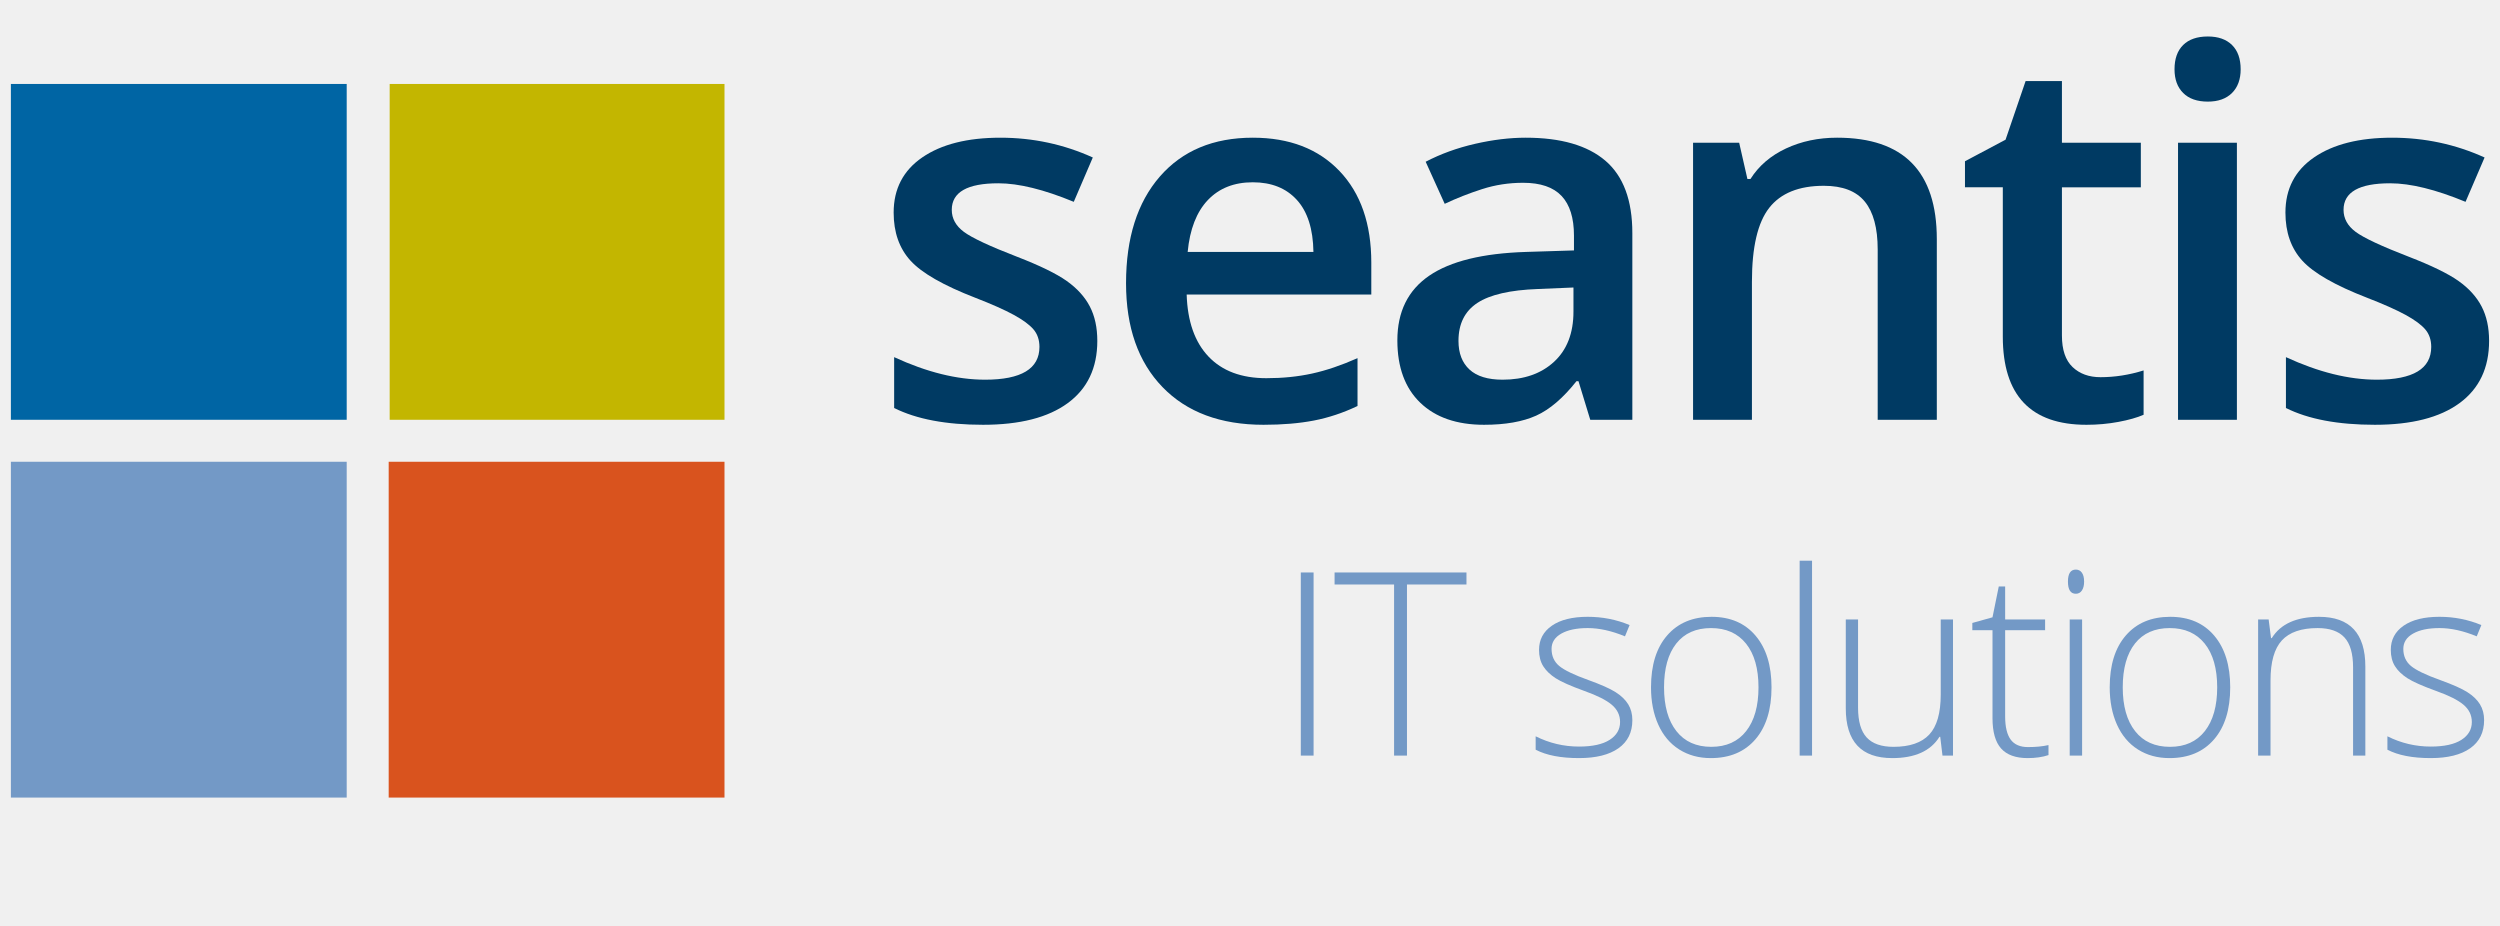
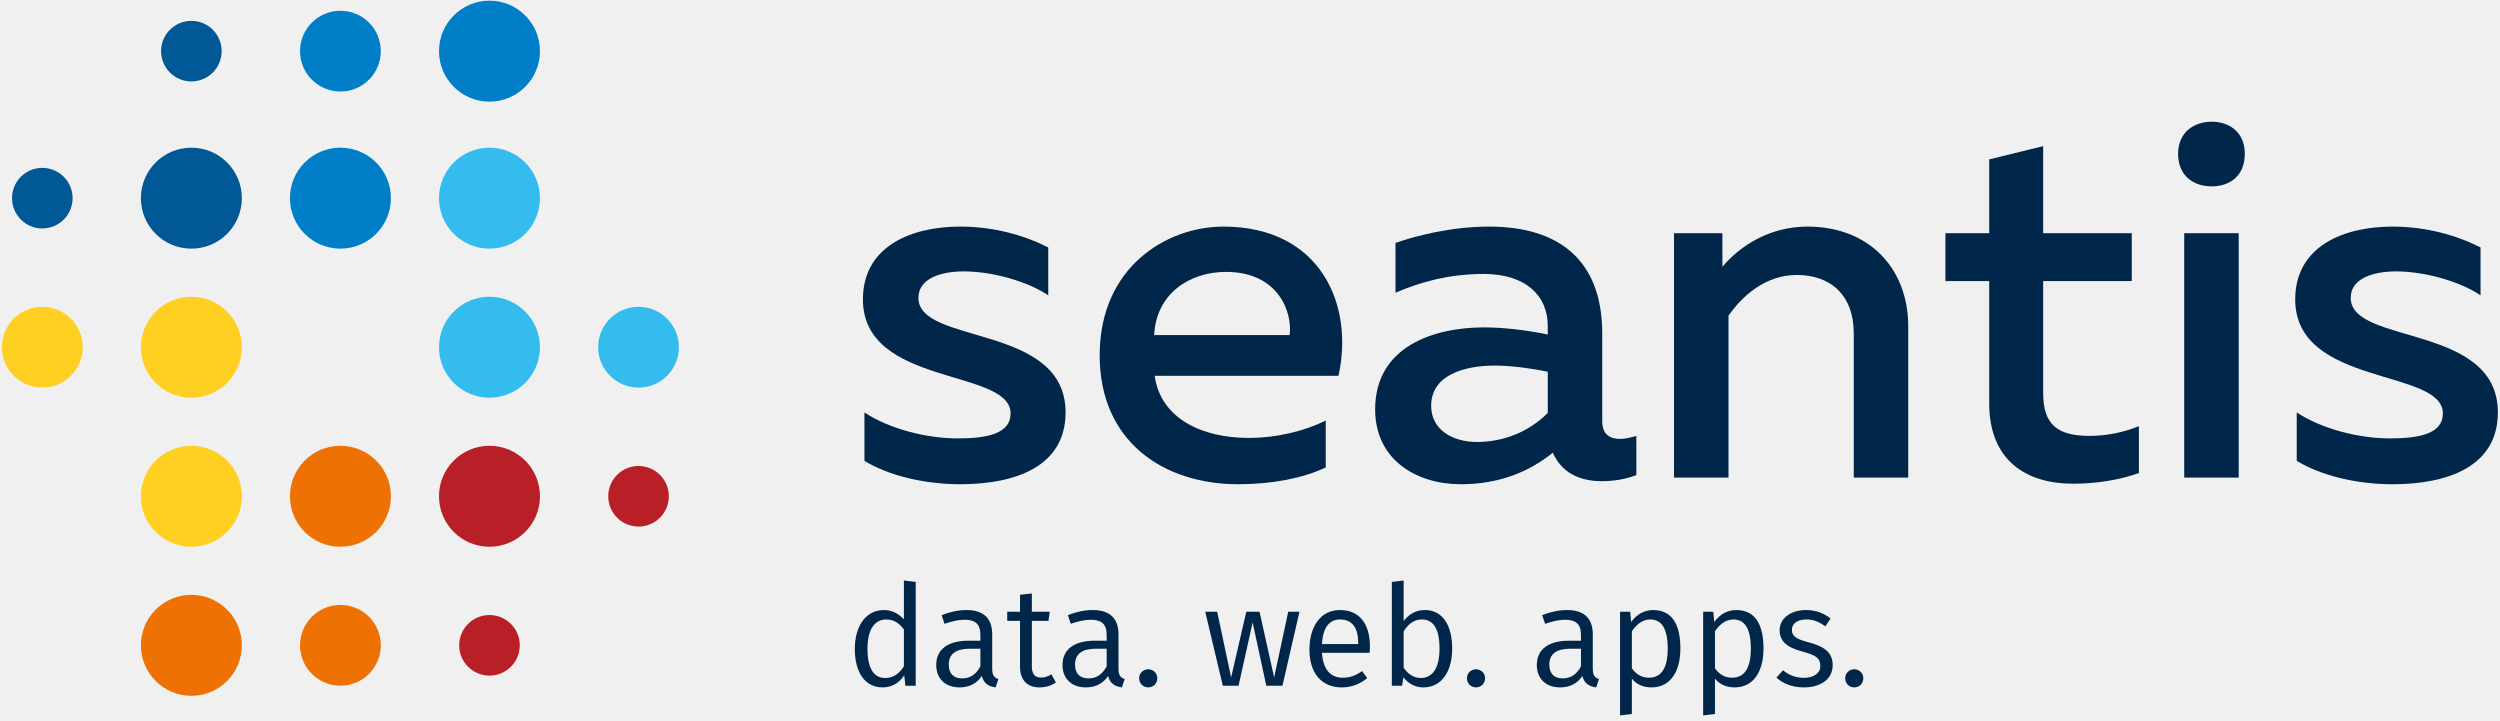
- <svg xmlns="http://www.w3.org/2000/svg" version="1.0" id="Layer_1" x="0px" y="0px" width="536px" height="198.43px" viewBox="0 0 536 198.43" enable-background="new 0 0 536 198.43" xml:space="preserve">
-   <g>
-     <path fill="#003A63" d="M235.264,73.081c0,5.801-2.113,10.25-6.338,13.347c-4.226,3.098-10.277,4.646-18.154,4.646   c-7.914,0-14.27-1.199-19.067-3.599V76.572c6.982,3.223,13.481,4.834,19.497,4.834c7.77,0,11.655-2.345,11.655-7.036   c0-1.504-0.43-2.757-1.289-3.76c-0.859-1.002-2.274-2.041-4.243-3.115c-1.97-1.074-4.709-2.291-8.218-3.652   c-6.84-2.649-11.467-5.299-13.884-7.949c-2.417-2.649-3.625-6.087-3.625-10.312c0-5.084,2.049-9.032,6.15-11.843   c4.1-2.811,9.676-4.216,16.731-4.216c6.982,0,13.589,1.415,19.819,4.243l-4.082,9.507c-6.41-2.649-11.799-3.975-16.167-3.975   c-6.66,0-9.99,1.898-9.99,5.693c0,1.862,0.868,3.438,2.605,4.727c1.736,1.289,5.523,3.062,11.36,5.317   c4.905,1.898,8.468,3.635,10.688,5.21c2.22,1.576,3.867,3.393,4.941,5.452C234.727,67.755,235.264,70.217,235.264,73.081z" />
-     <path fill="#003A63" d="M270.912,91.074c-9.238,0-16.463-2.694-21.673-8.083c-5.21-5.389-7.815-12.81-7.815-22.263   c0-9.703,2.418-17.33,7.252-22.881c4.834-5.55,11.475-8.325,19.926-8.325c7.842,0,14.037,2.382,18.584,7.144   c4.547,4.763,6.822,11.315,6.822,19.658v6.821h-39.586c0.18,5.766,1.736,10.197,4.674,13.293c2.936,3.098,7.07,4.646,12.406,4.646   c3.51,0,6.776-0.331,9.803-0.994c3.025-0.662,6.275-1.763,9.748-3.303v10.259c-3.08,1.469-6.195,2.507-9.346,3.115   S274.957,91.074,270.912,91.074z M268.601,39.082c-4.01,0-7.224,1.271-9.641,3.813c-2.417,2.543-3.859,6.249-4.324,11.118h26.963   c-0.072-4.905-1.254-8.621-3.545-11.145S272.611,39.082,268.601,39.082z" />
-     <path fill="#003A63" d="M340.951,90l-2.525-8.271h-0.43c-2.865,3.617-5.746,6.079-8.646,7.385s-6.625,1.96-11.172,1.96   c-5.837,0-10.393-1.575-13.67-4.727c-3.275-3.15-4.914-7.608-4.914-13.374c0-6.123,2.273-10.742,6.821-13.857   c4.547-3.115,11.476-4.815,20.786-5.103l10.258-0.322v-3.169c0-3.795-0.885-6.633-2.658-8.513c-1.771-1.88-4.521-2.82-8.244-2.82   c-3.045,0-5.963,0.448-8.755,1.343c-2.793,0.896-5.479,1.952-8.057,3.169l-4.082-9.023c3.223-1.683,6.749-2.962,10.581-3.84   c3.831-0.877,7.447-1.316,10.85-1.316c7.555,0,13.258,1.647,17.107,4.941c3.848,3.295,5.773,8.469,5.773,15.522V90H340.951z    M322.152,81.406c4.582,0,8.262-1.28,11.037-3.84c2.775-2.56,4.162-6.15,4.162-10.769v-5.156l-7.627,0.322   c-5.943,0.215-10.268,1.208-12.971,2.981s-4.055,4.485-4.055,8.137c0,2.65,0.787,4.7,2.363,6.15   C316.637,80.681,319,81.406,322.152,81.406z" />
-     <path fill="#003A63" d="M415.253,90h-12.676V53.477c0-4.583-0.922-8.003-2.766-10.259s-4.771-3.384-8.781-3.384   c-5.336,0-9.238,1.576-11.709,4.727c-2.471,3.151-3.707,8.433-3.707,15.845V90h-12.621V30.596h9.883l1.771,7.788h0.645   c1.791-2.828,4.332-5.013,7.627-6.553c3.295-1.539,6.947-2.31,10.957-2.31c14.252,0,21.377,7.251,21.377,21.753V90z" />
-     <path fill="#003A63" d="M450.349,80.869c3.078,0,6.158-0.483,9.238-1.45v9.507c-1.396,0.609-3.195,1.119-5.398,1.531   c-2.201,0.411-4.484,0.618-6.848,0.618c-11.961,0-17.939-6.302-17.939-18.906V40.156h-8.111V34.57l8.701-4.619l4.297-12.568h7.789   v13.213h16.918v9.561h-16.918v31.797c0,3.044,0.76,5.291,2.283,6.741C445.882,80.144,447.878,80.869,450.349,80.869z" />
-     <path fill="#003A63" d="M466.216,14.858c0-2.256,0.617-3.992,1.854-5.21c1.234-1.217,2.998-1.826,5.291-1.826   c2.219,0,3.947,0.609,5.182,1.826c1.236,1.218,1.854,2.954,1.854,5.21c0,2.148-0.617,3.84-1.854,5.076   c-1.234,1.235-2.963,1.853-5.182,1.853c-2.293,0-4.057-0.618-5.291-1.853C466.833,18.699,466.216,17.007,466.216,14.858z    M479.591,90h-12.623V30.596h12.623V90z" />
-     <path fill="#003A63" d="M533.662,73.081c0,5.801-2.113,10.25-6.338,13.347c-4.225,3.098-10.277,4.646-18.154,4.646   c-7.914,0-14.27-1.199-19.066-3.599V76.572c6.982,3.223,13.48,4.834,19.496,4.834c7.77,0,11.656-2.345,11.656-7.036   c0-1.504-0.43-2.757-1.289-3.76c-0.859-1.002-2.275-2.041-4.244-3.115s-4.709-2.291-8.217-3.652   c-6.84-2.649-11.467-5.299-13.885-7.949c-2.416-2.649-3.625-6.087-3.625-10.312c0-5.084,2.049-9.032,6.15-11.843   c4.1-2.811,9.676-4.216,16.73-4.216c6.982,0,13.588,1.415,19.818,4.243l-4.082,9.507c-6.41-2.649-11.799-3.975-16.166-3.975   c-6.66,0-9.99,1.898-9.99,5.693c0,1.862,0.867,3.438,2.605,4.727c1.736,1.289,5.521,3.062,11.359,5.317   c4.904,1.898,8.467,3.635,10.688,5.21c2.221,1.576,3.867,3.393,4.941,5.452C533.125,67.755,533.662,70.217,533.662,73.081z" />
-   </g>
-   <rect x="2.333" y="18" fill="#0065A4" width="72" height="72" />
-   <rect x="83.333" y="99" fill="#D9531E" width="72" height="72" />
-   <rect x="83.546" y="18" fill="#C3B600" width="71.788" height="72" />
-   <rect x="2.333" y="99" fill="#7399C6" width="72" height="72" />
-   <g>
-     <path fill="#7399C6" d="M278.892,162v-39.263h2.74V162H278.892z" />
-     <path fill="#7399C6" d="M301.657,162h-2.766v-36.685h-12.757v-2.578h28.278v2.578h-12.756V162z" />
-     <path fill="#7399C6" d="M349.977,154.4c0,2.613-0.994,4.623-2.98,6.028c-1.988,1.405-4.808,2.108-8.46,2.108   c-3.903,0-7-0.6-9.292-1.799v-2.874c2.937,1.468,6.033,2.202,9.292,2.202c2.883,0,5.071-0.479,6.566-1.437   c1.494-0.958,2.242-2.233,2.242-3.827c0-1.468-0.596-2.703-1.786-3.706s-3.146-1.987-5.867-2.954   c-2.919-1.057-4.969-1.965-6.15-2.726s-2.072-1.62-2.672-2.578c-0.601-0.958-0.9-2.126-0.9-3.505c0-2.184,0.918-3.912,2.753-5.184   c1.835-1.271,4.4-1.906,7.694-1.906c3.151,0,6.141,0.591,8.97,1.772l-0.993,2.417c-2.865-1.182-5.523-1.772-7.977-1.772   c-2.381,0-4.27,0.394-5.666,1.182s-2.096,1.88-2.096,3.276c0,1.521,0.542,2.739,1.625,3.652s3.2,1.934,6.352,3.062   c2.632,0.949,4.548,1.804,5.747,2.564s2.099,1.625,2.699,2.592C349.677,151.956,349.977,153.094,349.977,154.4z" />
-     <path fill="#7399C6" d="M379.814,147.363c0,4.764-1.155,8.482-3.465,11.159s-5.496,4.015-9.561,4.015   c-2.561,0-4.816-0.617-6.768-1.854c-1.951-1.234-3.446-3.008-4.484-5.316c-1.039-2.311-1.559-4.978-1.559-8.004   c0-4.762,1.155-8.473,3.465-11.131c2.31-2.659,5.479-3.988,9.507-3.988c4.011,0,7.157,1.348,9.439,4.042   C378.672,138.98,379.814,142.674,379.814,147.363z M356.771,147.363c0,4.012,0.882,7.14,2.646,9.387   c1.764,2.246,4.257,3.37,7.479,3.37s5.716-1.124,7.479-3.37c1.763-2.247,2.646-5.375,2.646-9.387c0-4.027-0.892-7.152-2.673-9.372   s-4.283-3.33-7.506-3.33s-5.707,1.105-7.452,3.316C357.644,140.189,356.771,143.318,356.771,147.363z" />
-     <path fill="#7399C6" d="M388.504,162h-2.659v-41.787h2.659V162z" />
-     <path fill="#7399C6" d="M398.367,132.809v18.906c0,2.936,0.617,5.07,1.854,6.404c1.234,1.334,3.15,2.001,5.746,2.001   c3.474,0,6.029-0.877,7.668-2.632c1.638-1.754,2.457-4.609,2.457-8.566v-16.113h2.632V162h-2.256l-0.483-4.028h-0.161   c-1.897,3.044-5.272,4.565-10.124,4.565c-6.643,0-9.964-3.554-9.964-10.662v-19.066H398.367z" />
-     <path fill="#7399C6" d="M434.793,160.174c1.683,0,3.15-0.143,4.404-0.43v2.148c-1.289,0.43-2.775,0.645-4.459,0.645   c-2.578,0-4.48-0.689-5.706-2.068c-1.227-1.378-1.84-3.545-1.84-6.498v-18.854h-4.323v-1.557l4.323-1.209l1.343-6.606h1.369v7.063   h8.567v2.309h-8.567v18.477c0,2.238,0.395,3.895,1.182,4.969C431.875,159.637,433.11,160.174,434.793,160.174z" />
-     <path fill="#7399C6" d="M443.367,124.697c0-1.719,0.564-2.578,1.691-2.578c0.556,0,0.989,0.225,1.303,0.672   s0.471,1.084,0.471,1.906c0,0.807-0.157,1.441-0.471,1.907s-0.747,0.698-1.303,0.698   C443.931,127.303,443.367,126.435,443.367,124.697z M446.402,162h-2.659v-29.191h2.659V162z" />
-     <path fill="#7399C6" d="M478.159,147.363c0,4.764-1.155,8.482-3.465,11.159s-5.496,4.015-9.561,4.015   c-2.561,0-4.816-0.617-6.768-1.854c-1.951-1.234-3.446-3.008-4.484-5.316c-1.039-2.311-1.559-4.978-1.559-8.004   c0-4.762,1.155-8.473,3.465-11.131c2.31-2.659,5.479-3.988,9.507-3.988c4.011,0,7.157,1.348,9.439,4.042   C477.017,138.98,478.159,142.674,478.159,147.363z M455.116,147.363c0,4.012,0.882,7.14,2.646,9.387   c1.764,2.246,4.257,3.37,7.479,3.37s5.716-1.124,7.479-3.37c1.763-2.247,2.646-5.375,2.646-9.387c0-4.027-0.892-7.152-2.673-9.372   s-4.283-3.33-7.506-3.33s-5.707,1.105-7.452,3.316C455.989,140.189,455.116,143.318,455.116,147.363z" />
-     <path fill="#7399C6" d="M504.498,162v-18.934c0-2.936-0.617-5.07-1.854-6.404c-1.234-1.334-3.15-2.001-5.746-2.001   c-3.492,0-6.048,0.882-7.668,2.646s-2.43,4.623-2.43,8.58V162h-2.659v-29.191h2.256l0.511,4.001h0.16   c1.898-3.044,5.273-4.565,10.125-4.565c6.624,0,9.937,3.555,9.937,10.662V162H504.498z" />
-     <path fill="#7399C6" d="M532.593,154.4c0,2.613-0.994,4.623-2.98,6.028c-1.988,1.405-4.808,2.108-8.46,2.108   c-3.903,0-7-0.6-9.292-1.799v-2.874c2.937,1.468,6.033,2.202,9.292,2.202c2.883,0,5.071-0.479,6.566-1.437   c1.494-0.958,2.242-2.233,2.242-3.827c0-1.468-0.596-2.703-1.786-3.706s-3.146-1.987-5.867-2.954   c-2.919-1.057-4.969-1.965-6.15-2.726s-2.072-1.62-2.672-2.578c-0.601-0.958-0.9-2.126-0.9-3.505c0-2.184,0.918-3.912,2.753-5.184   c1.835-1.271,4.4-1.906,7.694-1.906c3.151,0,6.141,0.591,8.97,1.772l-0.993,2.417c-2.865-1.182-5.523-1.772-7.977-1.772   c-2.381,0-4.27,0.394-5.666,1.182s-2.096,1.88-2.096,3.276c0,1.521,0.542,2.739,1.625,3.652s3.2,1.934,6.352,3.062   c2.632,0.949,4.548,1.804,5.747,2.564s2.099,1.625,2.699,2.592C532.293,151.956,532.593,153.094,532.593,154.4z" />
+ <svg xmlns="http://www.w3.org/2000/svg" xmlns:xlink="http://www.w3.org/1999/xlink" width="465px" height="134px" viewBox="0 0 465 134" version="1.1">
+   <defs>
+     <polygon id="path-1" points="0.667 136.667 467.333 136.667 467.333 0.667 0.667 0.667" />
+   </defs>
+   <g id="Page-1" stroke="none" stroke-width="1" fill="none" fill-rule="evenodd">
+     <g id="logo" transform="translate(-2, -2)">
+       <g id="g10" transform="translate(234, 68.68667) scale(-1, 1) rotate(-180) translate(-234, -68.68667) translate(0, 0.18667)">
+         <g id="g12">
+           <g id="g14-Clipped">
+             <mask id="mask-2" fill="white">
+               <use xlink:href="#path-1" />
+             </mask>
+             <g id="path16" />
+             <g id="g14" mask="url(#mask-2)">
+               <g transform="translate(0.666665, 0.666665)">
+                 <g id="g20" stroke-width="1" fill="none" fill-rule="evenodd" transform="translate(26.31813, 86.9952)">
+                   <path d="M20,10.667 C20,15.853 15.796,20.057 10.609,20.057 C5.423,20.057 1.22,15.853 1.22,10.667 C1.22,5.48 5.423,1.277 10.609,1.277 C15.796,1.277 20,5.48 20,10.667" id="path22" fill="#005896" fill-rule="nonzero" />
+                 </g>
+                 <g id="g24" stroke-width="1" fill="none" fill-rule="evenodd" transform="translate(54.042, 86.9952)">
+                   <path d="M20,10.667 C20,15.853 15.796,20.057 10.609,20.057 C5.423,20.057 1.22,15.853 1.22,10.667 C1.22,5.48 5.423,1.277 10.609,1.277 C15.796,1.277 20,5.48 20,10.667" id="path26" fill="#007FC8" fill-rule="nonzero" />
+                 </g>
+                 <g id="g28" stroke-width="1" fill="none" fill-rule="evenodd" transform="translate(81.766, 86.9952)">
+                   <path d="M20,10.667 C20,15.853 15.796,20.057 10.609,20.057 C5.424,20.057 1.22,15.853 1.22,10.667 C1.22,5.48 5.424,1.277 10.609,1.277 C15.796,1.277 20,5.48 20,10.667" id="path30" fill="#35BCEE" fill-rule="nonzero" />
+                 </g>
+                 <g id="g32" stroke-width="1" fill="none" fill-rule="evenodd" transform="translate(26.31813, 59.27133)">
+                   <path d="M20,10.667 C20,15.853 15.796,20.057 10.609,20.057 C5.423,20.057 1.22,15.853 1.22,10.667 C1.22,5.48 5.423,1.276 10.609,1.276 C15.796,1.276 20,5.48 20,10.667" id="path34" fill="#FFCF21" fill-rule="nonzero" />
+                 </g>
+                 <g id="g36" stroke-width="1" fill="none" fill-rule="evenodd" transform="translate(81.766, 59.27133)">
+                   <path d="M20,10.667 C20,15.853 15.796,20.057 10.609,20.057 C5.424,20.057 1.22,15.853 1.22,10.667 C1.22,5.48 5.424,1.276 10.609,1.276 C15.796,1.276 20,5.48 20,10.667" id="path38" fill="#35BCEE" fill-rule="nonzero" />
+                 </g>
+                 <g id="g40" stroke-width="1" fill="none" fill-rule="evenodd" transform="translate(30.5616, 118.3396)">
+                   <path d="M12,6.667 C12,9.779 9.477,12.301 6.365,12.301 C3.255,12.301 0.732,9.779 0.732,6.667 C0.732,3.556 3.255,1.032 6.365,1.032 C9.477,1.032 12,3.556 12,6.667" id="path42" fill="#005896" fill-rule="nonzero" />
+                 </g>
+                 <g id="g44" stroke-width="1" fill="none" fill-rule="evenodd" transform="translate(56.16373, 117.0063)">
+                   <path d="M16,8 C16,12.149 12.637,15.512 8.488,15.512 C4.339,15.512 0.976,12.149 0.976,8 C0.976,3.852 4.339,0.488 8.488,0.488 C12.637,0.488 16,3.852 16,8" id="path46" fill="#007FC8" fill-rule="nonzero" />
+                 </g>
+                 <g id="g48" stroke-width="1" fill="none" fill-rule="evenodd" transform="translate(81.766, 114.3396)">
+                   <path d="M20,10.667 C20,15.853 15.796,20.057 10.609,20.057 C5.424,20.057 1.22,15.853 1.22,10.667 C1.22,5.48 5.424,1.277 10.609,1.277 C15.796,1.277 20,5.48 20,10.667" id="path50" fill="#007FC8" fill-rule="nonzero" />
+                 </g>
+                 <g id="g52" stroke-width="1" fill="none" fill-rule="evenodd" transform="translate(26.31813, 31.54733)">
+                   <path d="M20,10.667 C20,15.853 15.796,20.057 10.609,20.057 C5.423,20.057 1.22,15.853 1.22,10.667 C1.22,5.48 5.423,1.276 10.609,1.276 C15.796,1.276 20,5.48 20,10.667" id="path54" fill="#FFCF21" fill-rule="nonzero" />
+                 </g>
+                 <g id="g56" stroke-width="1" fill="none" fill-rule="evenodd" transform="translate(54.042, 31.54733)">
+                   <path d="M20,10.667 C20,15.853 15.796,20.057 10.609,20.057 C5.423,20.057 1.22,15.853 1.22,10.667 C1.22,5.48 5.423,1.276 10.609,1.276 C15.796,1.276 20,5.48 20,10.667" id="path58" fill="#EE7203" fill-rule="nonzero" />
+                 </g>
+                 <g id="g60" stroke-width="1" fill="none" fill-rule="evenodd" transform="translate(81.766, 31.54733)">
+                   <path d="M20,10.667 C20,15.853 15.796,20.057 10.609,20.057 C5.424,20.057 1.22,15.853 1.22,10.667 C1.22,5.48 5.424,1.276 10.609,1.276 C15.796,1.276 20,5.48 20,10.667" id="path62" fill="#B81F27" fill-rule="nonzero" />
+                 </g>
+                 <g id="g64" stroke-width="1" fill="none" fill-rule="evenodd" transform="translate(86.7412, 7.823333)">
+                   <path d="M0,6.667 C0,3.555 2.523,1.032 5.635,1.032 C8.747,1.032 11.269,3.555 11.269,6.667 C11.269,9.779 8.747,12.301 5.635,12.301 C2.523,12.301 0,9.779 0,6.667" id="path66" fill="#B81F27" fill-rule="nonzero" />
+                 </g>
+                 <g id="g68" stroke-width="1" fill="none" fill-rule="evenodd" transform="translate(57.13973, 6.49)">
+                   <path d="M0,8 C0,3.852 3.363,0.488 7.512,0.488 C11.661,0.488 15.024,3.852 15.024,8 C15.024,12.148 11.661,15.512 7.512,15.512 C3.363,15.512 0,12.148 0,8" id="path70" fill="#EE7203" fill-rule="nonzero" />
+                 </g>
+                 <g id="g72" stroke-width="1" fill="none" fill-rule="evenodd" transform="translate(27.53747, 3.823333)">
+                   <path d="M0,10.667 C0,5.48 4.204,1.276 9.389,1.276 C14.576,1.276 18.78,5.48 18.78,10.667 C18.78,15.853 14.576,20.057 9.389,20.057 C4.204,20.057 0,15.853 0,10.667" id="path74" fill="#EE7203" fill-rule="nonzero" />
+                 </g>
+                 <g id="g76" stroke-width="1" fill="none" fill-rule="evenodd" transform="translate(113.4327, 35.84813)">
+                   <path d="M6.667,12 C3.556,12 1.032,9.477 1.032,6.365 C1.032,3.253 3.556,0.732 6.667,0.732 C9.779,0.732 12.301,3.253 12.301,6.365 C12.301,9.477 9.779,12 6.667,12" id="path78" fill="#B81F27" fill-rule="nonzero" />
+                 </g>
+                 <g id="g80" stroke-width="1" fill="none" fill-rule="evenodd" transform="translate(112.0993, 61.4504)">
+                   <path d="M8,16 C3.852,16 0.488,12.637 0.488,8.488 C0.488,4.339 3.852,0.976 8,0.976 C12.149,0.976 15.512,4.339 15.512,8.488 C15.512,12.637 12.149,16 8,16" id="path82" fill="#35BCEE" fill-rule="nonzero" />
+                 </g>
+                 <g id="g84" stroke-width="1" fill="none" fill-rule="evenodd" transform="translate(2.5368, 92.02786)">
+                   <path d="M6.667,0 C9.779,0 12.301,2.523 12.301,5.635 C12.301,8.747 9.779,11.268 6.667,11.268 C3.556,11.268 1.032,8.747 1.032,5.635 C1.032,2.523 3.556,0 6.667,0" id="path86" fill="#005896" fill-rule="nonzero" />
+                 </g>
+                 <g id="g88" stroke-width="1" fill="none" fill-rule="evenodd" transform="translate(1.203467, 62.42627)">
+                   <path d="M8,0 C12.149,0 15.512,3.363 15.512,7.512 C15.512,11.661 12.149,15.024 8,15.024 C3.851,15.024 0.488,11.661 0.488,7.512 C0.488,3.363 3.851,0 8,0" id="path90" fill="#FFCF21" fill-rule="nonzero" />
+                 </g>
+                 <g id="g92" stroke-width="1" fill="none" fill-rule="evenodd" transform="translate(160.126, 6.587733)">
+                   <path d="M9.333,4 L9.333,10.855 C8.496,11.98 7.501,12.712 6.063,12.712 C3.917,12.712 2.557,10.908 2.557,7.245 C2.557,3.581 3.761,1.828 5.828,1.828 C7.424,1.828 8.417,2.613 9.333,4 L9.333,4 Z M11.531,0.389 L9.621,0.389 L9.387,2.325 C8.523,0.965 7.136,0.076 5.383,0.076 C2.06,0.076 0.203,2.901 0.203,7.217 C0.203,11.431 2.217,14.465 5.592,14.465 C7.267,14.465 8.444,13.681 9.333,12.739 L9.333,19.96 L11.531,19.697 L11.531,0.389 Z" id="path94" fill="#002749" fill-rule="nonzero" />
+                 </g>
+                 <g id="g96" stroke-width="1" fill="none" fill-rule="evenodd" transform="translate(174.3539, 6.587733)">
+                   <path d="M9.333,4 L9.333,7.271 L7.371,7.271 C4.807,7.271 3.447,6.303 3.447,4.34 C3.447,2.665 4.309,1.751 5.959,1.751 C7.449,1.751 8.548,2.509 9.333,4 M12.683,1.619 L12.159,0.076 C10.825,0.259 9.961,0.807 9.595,2.195 C8.627,0.729 7.161,0.076 5.461,0.076 C2.74,0.076 1.117,1.776 1.117,4.236 C1.117,7.165 3.316,8.761 7.084,8.761 L9.333,8.761 L9.333,9.835 C9.333,11.875 8.365,12.66 6.377,12.66 C5.331,12.66 4.075,12.399 2.661,11.901 L2.112,13.524 C3.76,14.151 5.252,14.465 6.769,14.465 C10.04,14.465 11.531,12.791 11.531,9.939 L11.531,3.555 C11.531,2.273 11.949,1.88 12.683,1.619" id="path98" fill="#002749" fill-rule="nonzero" />
+                 </g>
+                 <g id="g100" stroke-width="1" fill="none" fill-rule="evenodd" transform="translate(188.0303, 6.6632)">
+                   <path d="M6.667,0 C4.391,0 3.029,1.335 3.029,3.847 L3.029,12.375 L0.649,12.375 L0.649,14.076 L3.029,14.076 L3.029,17.243 L5.228,17.476 L5.228,14.076 L8.551,14.076 L8.315,12.375 L5.228,12.375 L5.228,3.951 C5.228,2.512 5.724,1.831 6.955,1.831 C7.609,1.831 8.184,2.015 8.864,2.433 L9.701,0.916 C8.812,0.313 7.817,0 6.667,0" id="path102" fill="#002749" fill-rule="nonzero" />
+                 </g>
+                 <g id="g104" stroke-width="1" fill="none" fill-rule="evenodd" transform="translate(197.8408, 6.587733)">
+                   <path d="M9.333,4 L9.333,7.271 L7.371,7.271 C4.807,7.271 3.447,6.303 3.447,4.34 C3.447,2.665 4.309,1.751 5.959,1.751 C7.449,1.751 8.548,2.509 9.333,4 M12.683,1.619 L12.159,0.076 C10.825,0.259 9.961,0.807 9.595,2.195 C8.627,0.729 7.161,0.076 5.461,0.076 C2.74,0.076 1.117,1.776 1.117,4.236 C1.117,7.165 3.316,8.761 7.084,8.761 L9.333,8.761 L9.333,9.835 C9.333,11.875 8.365,12.66 6.377,12.66 C5.331,12.66 4.075,12.399 2.661,11.901 L2.112,13.524 C3.76,14.151 5.252,14.465 6.769,14.465 C10.04,14.465 11.531,12.791 11.531,9.939 L11.531,3.555 C11.531,2.273 11.949,1.88 12.683,1.619" id="path106" fill="#002749" fill-rule="nonzero" />
+                 </g>
+                 <g id="g108" stroke-width="1" fill="none" fill-rule="evenodd" transform="translate(212.5883, 5.697067)">
+                   <path d="M4,2.667 C4,1.725 3.293,0.967 2.3,0.967 C1.357,0.967 0.625,1.725 0.625,2.667 C0.625,3.583 1.357,4.341 2.3,4.341 C3.293,4.341 4,3.583 4,2.667" id="path110" fill="#002749" fill-rule="nonzero" />
+                 </g>
+                 <g id="g112" stroke-width="1" fill="none" fill-rule="evenodd" transform="translate(224.8611, 6.977066)">
+                   <polygon id="path114" fill="#002749" fill-rule="nonzero" points="12 0 9.463 11.773 6.845 0 3.916 0 0.644 13.761 2.868 13.761 5.459 1.544 8.284 13.761 10.744 13.761 13.465 1.544 16.081 13.761 18.175 13.761 15.008 0" />
+                 </g>
+                 <g id="g116" stroke-width="1" fill="none" fill-rule="evenodd" transform="translate(244.6319, 5.598133)">
+                   <path d="M9.333,9.333 C9.333,12.105 8.235,13.701 5.959,13.701 C4.048,13.701 2.767,12.341 2.584,9.124 L9.333,9.124 L9.333,9.333 Z M11.453,7.501 L2.584,7.501 C2.819,4.179 4.336,2.869 6.429,2.869 C7.816,2.869 8.836,3.263 10.04,4.1 L11.008,2.792 C9.673,1.719 8.156,1.065 6.272,1.065 C2.479,1.065 0.255,3.76 0.255,8.129 C0.255,12.447 2.4,15.455 5.907,15.455 C9.595,15.455 11.505,12.864 11.505,8.704 C11.505,8.235 11.479,7.789 11.453,7.501 L11.453,7.501 Z" id="path118" fill="#002749" fill-rule="nonzero" />
+                 </g>
+                 <g id="g120" stroke-width="1" fill="none" fill-rule="evenodd" transform="translate(259.7504, 5.884533)">
+                   <path d="M9.333,8 C9.333,11.951 8.025,13.416 6.011,13.416 C4.44,13.416 3.395,12.368 2.661,11.217 L2.661,4.441 C3.395,3.316 4.52,2.531 5.827,2.531 C7.92,2.531 9.333,4.18 9.333,8 M11.688,8 C11.688,3.656 9.673,0.779 6.324,0.779 C4.755,0.779 3.551,1.511 2.609,2.637 L2.373,1.092 L0.464,1.092 L0.464,20.401 L2.661,20.663 L2.661,13.101 C3.603,14.384 4.912,15.168 6.612,15.168 C9.725,15.168 11.688,12.579 11.688,8" id="path122" fill="#002749" fill-rule="nonzero" />
+                 </g>
+                 <g id="g124" stroke-width="1" fill="none" fill-rule="evenodd" transform="translate(273.5551, 5.697067)">
+                   <path d="M4,2.667 C4,1.725 3.293,0.967 2.3,0.967 C1.357,0.967 0.625,1.725 0.625,2.667 C0.625,3.583 1.357,4.341 2.3,4.341 C3.293,4.341 4,3.583 4,2.667" id="path126" fill="#002749" fill-rule="nonzero" />
+                 </g>
+                 <g id="g128" stroke-width="1" fill="none" fill-rule="evenodd" transform="translate(286.0603, 6.587733)">
+                   <path d="M9.333,4 L9.333,7.271 L7.371,7.271 C4.807,7.271 3.447,6.303 3.447,4.34 C3.447,2.665 4.309,1.751 5.959,1.751 C7.449,1.751 8.548,2.509 9.333,4 M12.683,1.619 L12.159,0.076 C10.824,0.259 9.961,0.807 9.595,2.195 C8.627,0.729 7.161,0.076 5.461,0.076 C2.74,0.076 1.119,1.776 1.119,4.236 C1.119,7.165 3.315,8.761 7.084,8.761 L9.333,8.761 L9.333,9.835 C9.333,11.875 8.364,12.66 6.376,12.66 C5.331,12.66 4.075,12.399 2.661,11.901 L2.112,13.524 C3.76,14.151 5.251,14.465 6.769,14.465 C10.039,14.465 11.531,12.791 11.531,9.939 L11.531,3.555 C11.531,2.273 11.949,1.88 12.683,1.619" id="path130" fill="#002749" fill-rule="nonzero" />
+                 </g>
+                 <g id="g132" stroke-width="1" fill="none" fill-rule="evenodd" transform="translate(302.1983, 0.5512)">
+                   <path d="M9.333,13.333 C9.333,16.996 8.235,18.749 6.088,18.749 C4.572,18.749 3.42,17.701 2.661,16.551 L2.661,9.671 C3.395,8.572 4.493,7.917 5.827,7.917 C8.104,7.917 9.333,9.644 9.333,13.333 M11.688,13.333 C11.688,9.121 9.857,6.112 6.324,6.112 C4.781,6.112 3.525,6.661 2.661,7.735 L2.661,1.167 L0.464,0.905 L0.464,20.188 L2.348,20.188 L2.531,18.277 C3.525,19.692 4.989,20.501 6.612,20.501 C10.223,20.501 11.688,17.701 11.688,13.333" id="path134" fill="#002749" fill-rule="nonzero" />
+                 </g>
+                 <g id="g136" stroke-width="1" fill="none" fill-rule="evenodd" transform="translate(317.6567, 0.5512)">
+                   <path d="M9.333,13.333 C9.333,16.996 8.235,18.749 6.088,18.749 C4.572,18.749 3.42,17.701 2.661,16.551 L2.661,9.671 C3.395,8.572 4.493,7.917 5.827,7.917 C8.104,7.917 9.333,9.644 9.333,13.333 M11.688,13.333 C11.688,9.121 9.857,6.112 6.324,6.112 C4.781,6.112 3.525,6.661 2.661,7.735 L2.661,1.167 L0.464,0.905 L0.464,20.188 L2.348,20.188 L2.531,18.277 C3.525,19.692 4.989,20.501 6.612,20.501 C10.223,20.501 11.688,17.701 11.688,13.333" id="path138" fill="#002749" fill-rule="nonzero" />
+                 </g>
+                 <g id="g140" stroke-width="1" fill="none" fill-rule="evenodd" transform="translate(331.1527, 6.150267)">
+                   <path d="M10.667,13.333 L9.697,11.868 C8.495,12.757 7.448,13.149 6.14,13.149 C4.519,13.149 3.472,12.391 3.472,11.213 C3.472,10.036 4.256,9.513 6.532,8.912 C9.436,8.152 11.059,7.053 11.059,4.647 C11.059,1.848 8.521,0.513 5.748,0.513 C3.419,0.513 1.797,1.272 0.593,2.317 L1.823,3.704 C2.896,2.815 4.151,2.292 5.695,2.292 C7.527,2.292 8.756,3.155 8.756,4.437 C8.756,5.955 8.049,6.477 5.329,7.211 C2.372,7.996 1.195,9.225 1.195,11.188 C1.195,13.333 3.261,14.903 6.061,14.903 C7.945,14.903 9.359,14.327 10.667,13.333" id="path142" fill="#002749" fill-rule="nonzero" />
+                 </g>
+                 <g id="g144" stroke-width="1" fill="none" fill-rule="evenodd" transform="translate(343.9105, 5.697067)">
+                   <path d="M4,2.667 C4,1.725 3.293,0.967 2.3,0.967 C1.357,0.967 0.625,1.725 0.625,2.667 C0.625,3.583 1.357,4.341 2.3,4.341 C3.293,4.341 4,3.583 4,2.667" id="path146" fill="#002749" fill-rule="nonzero" />
+                 </g>
+                 <g id="g148" stroke-width="1" fill="none" fill-rule="evenodd" transform="translate(161.2575, 44.3748)">
+                   <path d="M18.667,48 C24.917,48 30.6,46.391 35.051,44.117 L35.051,35.215 C31.263,37.772 24.728,39.665 19.331,39.665 C15.257,39.665 10.901,38.435 10.901,34.741 C10.901,25.933 38.271,30.007 38.271,13.432 C38.271,3.392 28.989,0.077 18.667,0.077 C12.037,0.077 5.313,1.688 0.861,4.435 L0.861,13.432 C5.597,10.307 12.511,8.603 18.193,8.603 C23.876,8.603 28.043,9.549 28.043,13.243 C28.043,21.671 0.579,18.167 0.579,34.457 C0.579,44.401 9.669,48 18.667,48" id="path150" fill="#002749" fill-rule="nonzero" />
+                 </g>
+                 <g id="g152" stroke-width="1" fill="none" fill-rule="evenodd" transform="translate(205.3604, 43.9464)">
+                   <path d="M24,40 C17.181,40 11.025,35.927 10.647,28.256 L35.837,28.256 C36.407,32.233 33.944,40 24,40 M23.527,48.428 C41.615,48.428 47.867,33.844 44.931,20.679 L10.741,20.679 C11.877,12.535 19.833,9.124 28.167,9.124 C33.66,9.124 38.679,10.451 42.561,12.344 L42.561,3.632 C38.395,1.643 32.617,0.505 26.273,0.505 C12.351,0.505 0.512,8.461 0.512,24.468 C0.512,40.947 13.013,48.428 23.527,48.428" id="path154" fill="#002749" fill-rule="nonzero" />
+                 </g>
+                 <g id="g156" stroke-width="1" fill="none" fill-rule="evenodd" transform="translate(256.8611, 44.3716)">
+                   <path d="M10.667,14.667 C10.667,10.215 14.643,7.941 19.191,7.941 C24.02,7.941 28.755,9.741 32.355,13.34 L32.355,21.012 C29.607,21.58 25.724,22.149 22.504,22.149 C16.728,22.149 10.667,20.349 10.667,14.667 M45.803,8.511 C46.844,8.511 47.885,8.795 48.833,9.079 L48.833,1.787 C46.939,1.028 44.665,0.649 42.393,0.649 C38.225,0.649 34.912,2.259 33.301,5.953 C28.851,2.355 23.261,0.081 16.159,0.081 C7.919,0.081 0.249,4.628 0.249,14.003 C0.249,25.653 11.044,29.252 20.516,29.252 C24.399,29.252 28.755,28.683 32.355,27.925 L32.355,29.536 C32.355,35.219 28.187,39.196 20.42,39.196 C13.696,39.196 8.109,37.492 4.036,35.692 L4.036,44.973 C7.636,46.204 14.171,48.003 21.463,48.003 C34.343,48.003 42.487,41.847 42.487,28.115 L42.487,11.825 C42.487,9.268 44.003,8.511 45.803,8.511" id="path158" fill="#002749" fill-rule="nonzero" />
+                 </g>
+                 <g id="g160" stroke-width="1" fill="none" fill-rule="evenodd" transform="translate(312.1813, 44.3748)">
+                   <path d="M25.333,48 C36.793,48 44.084,40.235 44.084,29.437 L44.084,1.309 L33.952,1.309 L33.952,28.112 C33.952,35.499 29.405,39.003 23.344,39.003 C17.568,39.003 13.211,35.12 10.653,31.427 L10.653,1.309 L0.52,1.309 L0.52,46.769 L9.517,46.769 L9.517,40.519 C12.832,44.496 18.419,48 25.333,48" id="path162" fill="#002749" fill-rule="nonzero" />
+                 </g>
+                 <g id="g164" stroke-width="1" fill="none" fill-rule="evenodd" transform="translate(362.6969, 43.3384)">
+                   <path d="M18.667,64 L18.667,47.805 L35.145,47.805 L35.145,38.903 L18.667,38.903 L18.667,18.067 C18.667,12.101 21.415,10.111 27.285,10.111 C30.6,10.111 33.632,10.775 36.472,11.911 L36.472,3.199 C33.063,1.967 28.705,1.209 24.255,1.209 C15.448,1.209 8.629,5.565 8.629,16.172 L8.629,38.903 L0.483,38.903 L0.483,47.805 L8.629,47.805 L8.629,61.537 L18.667,64 Z" id="path166" fill="#002749" fill-rule="nonzero" />
+                 </g>
+                 <path d="M407.597,91.144 L417.732,91.144 L417.732,45.684 L407.597,45.684 L407.597,91.144 Z M412.711,99.856 C409.396,99.856 406.461,101.751 406.461,105.917 C406.461,109.896 409.396,111.884 412.711,111.884 C416.027,111.884 418.868,109.896 418.868,105.917 C418.868,101.751 416.027,99.856 412.711,99.856 L412.711,99.856 Z" id="path168" fill="#002749" fill-rule="nonzero" />
+                 <g id="g170" stroke-width="1" fill="none" fill-rule="evenodd" transform="translate(427.6644, 44.3748)">
+                   <path d="M18.667,48 C24.917,48 30.6,46.391 35.051,44.117 L35.051,35.215 C31.263,37.772 24.728,39.665 19.329,39.665 C15.257,39.665 10.901,38.435 10.901,34.741 C10.901,25.933 38.271,30.007 38.271,13.432 C38.271,3.392 28.989,0.077 18.667,0.077 C12.037,0.077 5.313,1.688 0.861,4.435 L0.861,13.432 C5.597,10.307 12.512,8.603 18.195,8.603 C23.876,8.603 28.043,9.549 28.043,13.243 C28.043,21.671 0.579,18.167 0.579,34.457 C0.579,44.401 9.671,48 18.667,48" id="path172" fill="#002749" fill-rule="nonzero" />
+                 </g>
+               </g>
+             </g>
+           </g>
+         </g>
+       </g>
+     </g>
  </g>
</svg>
